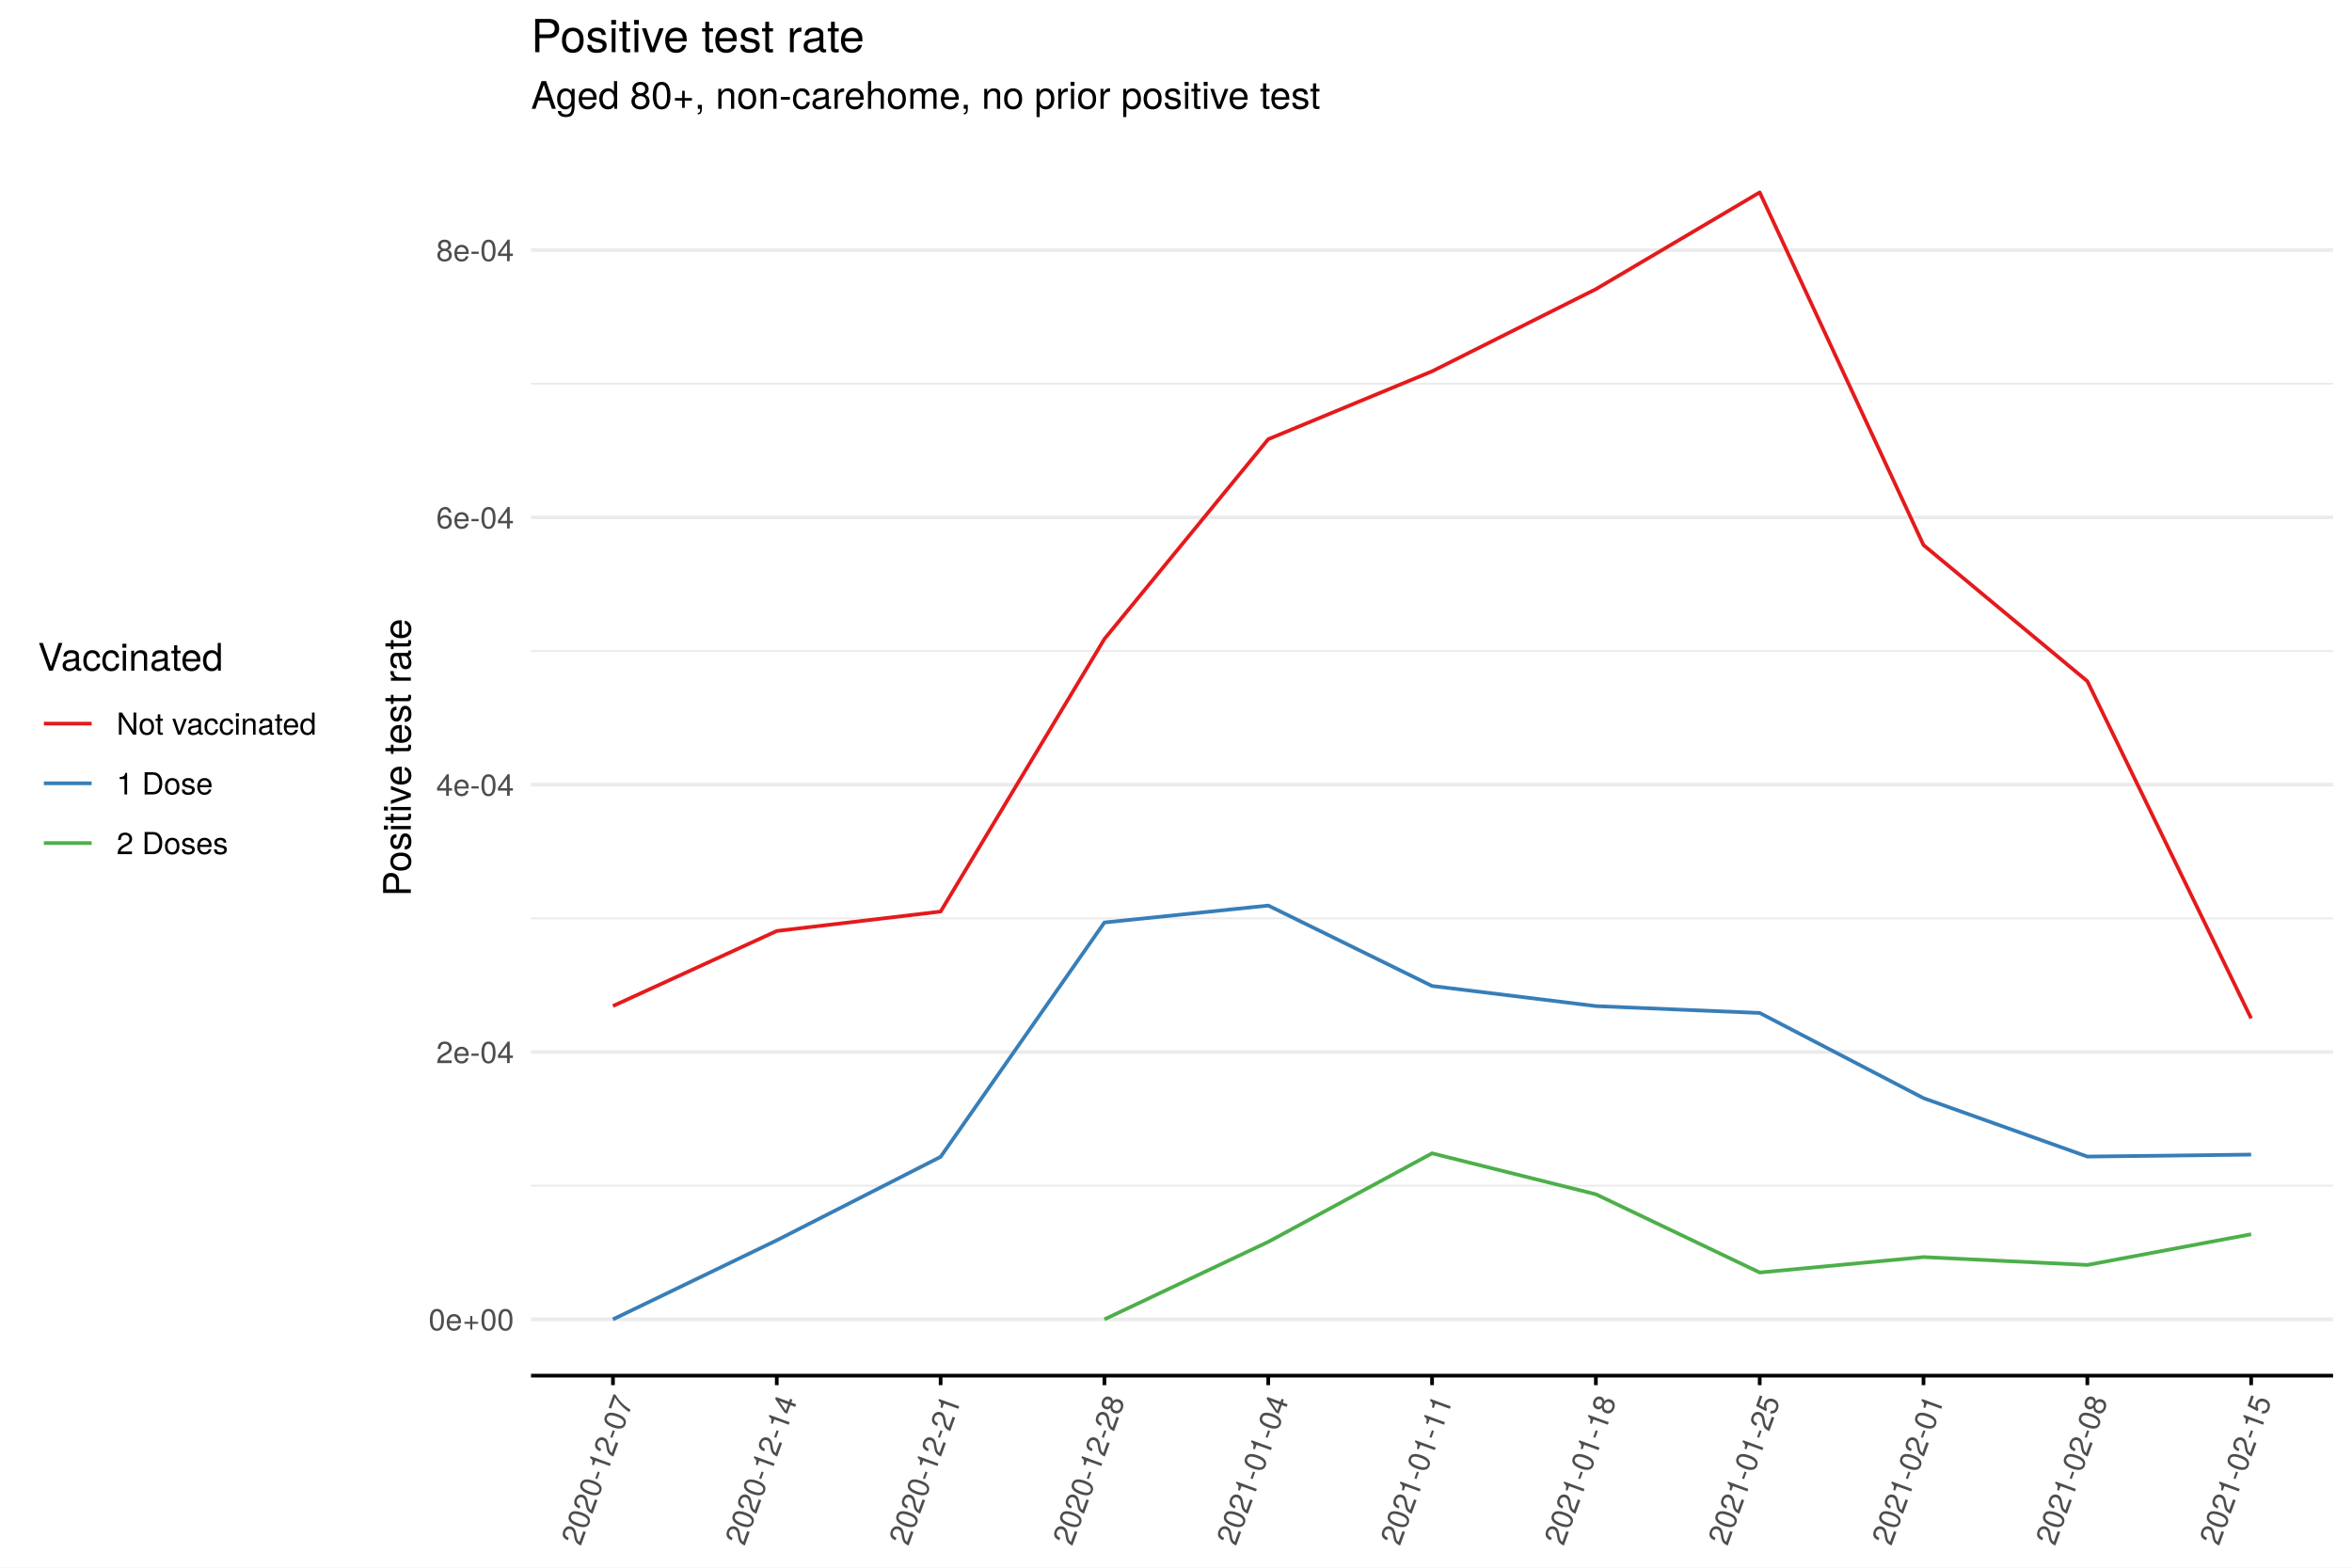
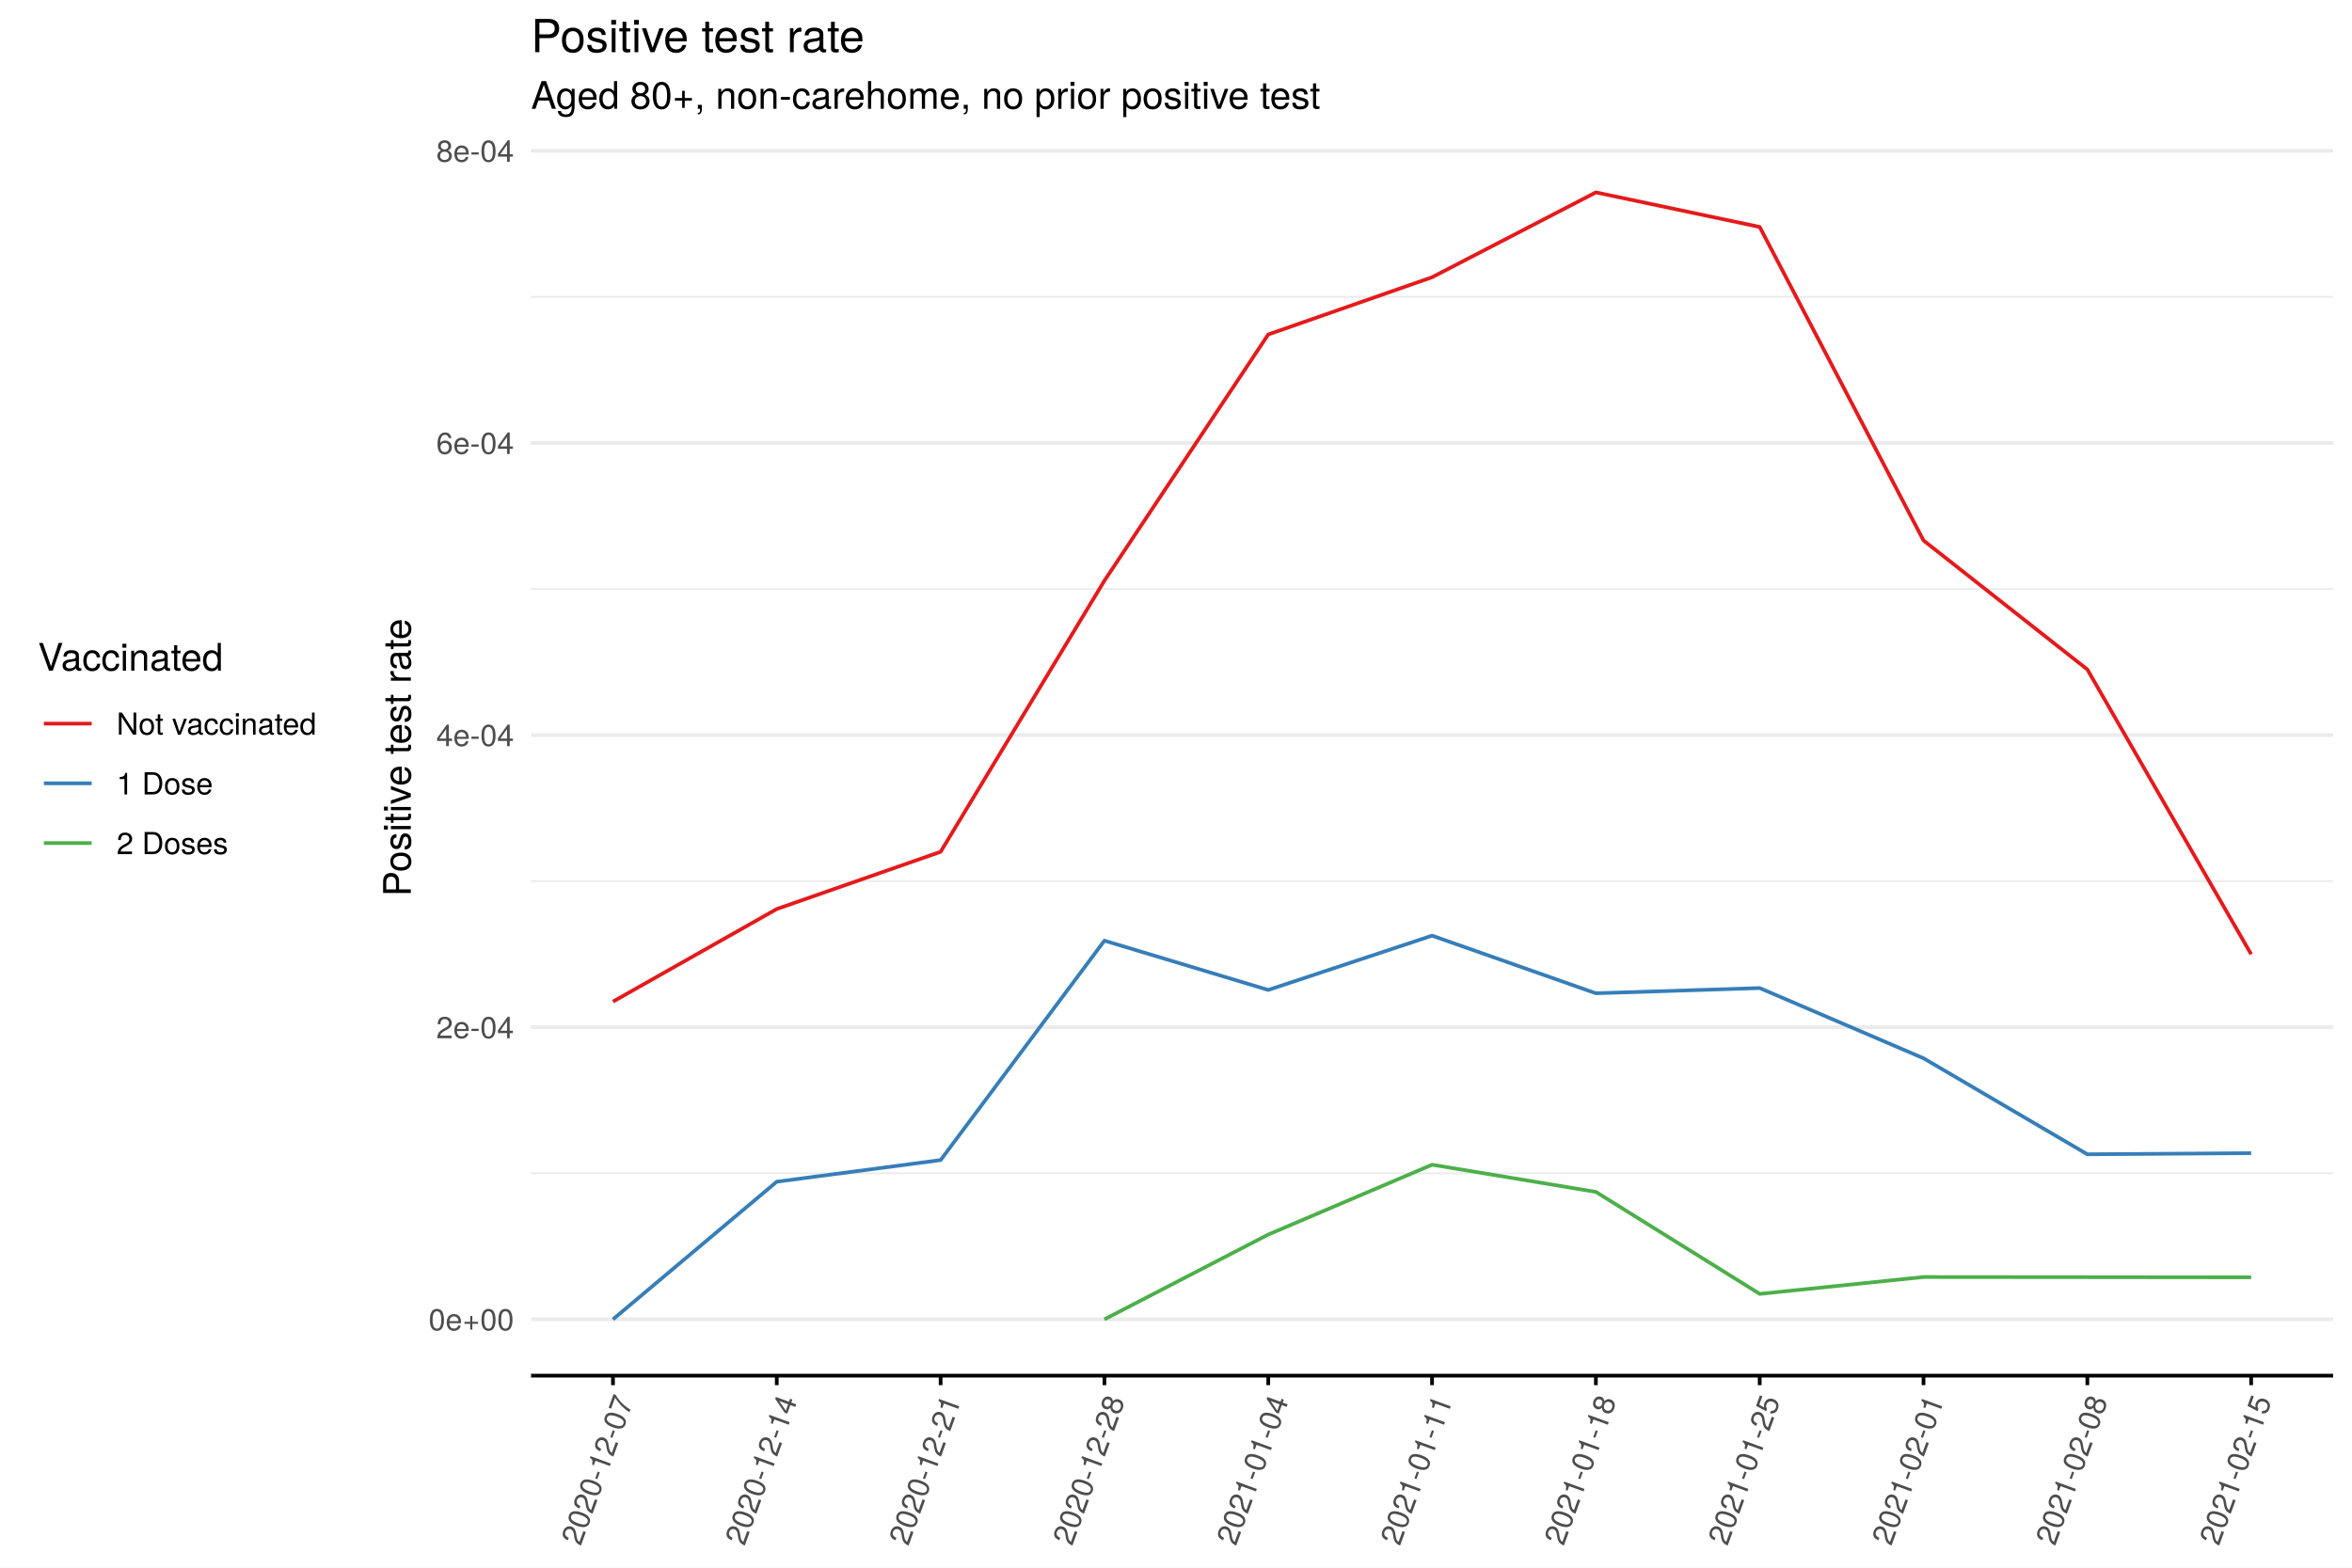
<svg xmlns="http://www.w3.org/2000/svg" viewBox="0 0 680.31 453.54">
  <defs>
    <style type="text/css">
    line, polyline, polygon, path, rect, circle {
      fill: none;
      stroke: #000000;
      stroke-linecap: round;
      stroke-linejoin: round;
      stroke-miterlimit: 10.00;
    }
  </style>
  </defs>
  <rect width="100%" height="100%" style="stroke: none; fill: #FFFFFF;" />
  <defs>
    <clipPath id="cpMTUzLjYwfDY3NC44NHwzOTcuOTl8MzkuMzY=">
      <rect x="153.60" y="39.36" width="521.23" height="358.64" />
    </clipPath>
  </defs>
-   <polyline points="153.60,343.02 674.84,343.02 " style="stroke-width: 0.53; stroke: #EBEBEB; stroke-linecap: butt;" clip-path="url(#cpMTUzLjYwfDY3NC44NHwzOTcuOTl8MzkuMzY=)" />
-   <polyline points="153.60,265.69 674.84,265.69 " style="stroke-width: 0.53; stroke: #EBEBEB; stroke-linecap: butt;" clip-path="url(#cpMTUzLjYwfDY3NC44NHwzOTcuOTl8MzkuMzY=)" />
-   <polyline points="153.60,188.35 674.84,188.35 " style="stroke-width: 0.53; stroke: #EBEBEB; stroke-linecap: butt;" clip-path="url(#cpMTUzLjYwfDY3NC44NHwzOTcuOTl8MzkuMzY=)" />
-   <polyline points="153.60,111.02 674.84,111.02 " style="stroke-width: 0.53; stroke: #EBEBEB; stroke-linecap: butt;" clip-path="url(#cpMTUzLjYwfDY3NC44NHwzOTcuOTl8MzkuMzY=)" />
+   <polyline points="153.60,339.43 674.84,339.43 " style="stroke-width: 0.53; stroke: #EBEBEB; stroke-linecap: butt;" clip-path="url(#cpMTUzLjYwfDY3NC44NHwzOTcuOTl8MzkuMzY=)" />
+   <polyline points="153.60,254.91 674.84,254.91 " style="stroke-width: 0.53; stroke: #EBEBEB; stroke-linecap: butt;" clip-path="url(#cpMTUzLjYwfDY3NC44NHwzOTcuOTl8MzkuMzY=)" />
+   <polyline points="153.60,170.39 674.84,170.39 " style="stroke-width: 0.53; stroke: #EBEBEB; stroke-linecap: butt;" clip-path="url(#cpMTUzLjYwfDY3NC44NHwzOTcuOTl8MzkuMzY=)" />
+   <polyline points="153.60,85.88 674.84,85.88 " style="stroke-width: 0.53; stroke: #EBEBEB; stroke-linecap: butt;" clip-path="url(#cpMTUzLjYwfDY3NC44NHwzOTcuOTl8MzkuMzY=)" />
  <polyline points="153.60,381.69 674.84,381.69 " style="stroke-width: 1.07; stroke: #EBEBEB; stroke-linecap: butt;" clip-path="url(#cpMTUzLjYwfDY3NC44NHwzOTcuOTl8MzkuMzY=)" />
-   <polyline points="153.60,304.36 674.84,304.36 " style="stroke-width: 1.07; stroke: #EBEBEB; stroke-linecap: butt;" clip-path="url(#cpMTUzLjYwfDY3NC44NHwzOTcuOTl8MzkuMzY=)" />
-   <polyline points="153.60,227.02 674.84,227.02 " style="stroke-width: 1.07; stroke: #EBEBEB; stroke-linecap: butt;" clip-path="url(#cpMTUzLjYwfDY3NC44NHwzOTcuOTl8MzkuMzY=)" />
-   <polyline points="153.60,149.69 674.84,149.69 " style="stroke-width: 1.07; stroke: #EBEBEB; stroke-linecap: butt;" clip-path="url(#cpMTUzLjYwfDY3NC44NHwzOTcuOTl8MzkuMzY=)" />
-   <polyline points="153.60,72.35 674.84,72.35 " style="stroke-width: 1.07; stroke: #EBEBEB; stroke-linecap: butt;" clip-path="url(#cpMTUzLjYwfDY3NC44NHwzOTcuOTl8MzkuMzY=)" />
-   <polyline points="177.30,291.04 224.68,269.34 272.07,263.72 319.45,184.86 366.84,127.06 414.22,107.42 461.60,83.65 508.99,55.66 556.37,157.69 603.76,197.08 651.14,294.62 " style="stroke-width: 1.07; stroke: #E41A1C; stroke-linecap: butt;" clip-path="url(#cpMTUzLjYwfDY3NC44NHwzOTcuOTl8MzkuMzY=)" />
-   <polyline points="177.30,381.69 224.68,358.82 272.07,334.68 319.45,266.88 366.84,261.98 414.22,285.25 461.60,291.07 508.99,293.06 556.37,317.70 603.76,334.60 651.14,334.03 " style="stroke-width: 1.07; stroke: #377EB8; stroke-linecap: butt;" clip-path="url(#cpMTUzLjYwfDY3NC44NHwzOTcuOTl8MzkuMzY=)" />
-   <polyline points="319.45,381.69 366.84,359.27 414.22,333.66 461.60,345.51 508.99,368.14 556.37,363.68 603.76,365.96 651.14,357.07 " style="stroke-width: 1.07; stroke: #4DAF4A; stroke-linecap: butt;" clip-path="url(#cpMTUzLjYwfDY3NC44NHwzOTcuOTl8MzkuMzY=)" />
+   <polyline points="153.60,297.17 674.84,297.17 " style="stroke-width: 1.07; stroke: #EBEBEB; stroke-linecap: butt;" clip-path="url(#cpMTUzLjYwfDY3NC44NHwzOTcuOTl8MzkuMzY=)" />
+   <polyline points="153.60,212.65 674.84,212.65 " style="stroke-width: 1.07; stroke: #EBEBEB; stroke-linecap: butt;" clip-path="url(#cpMTUzLjYwfDY3NC44NHwzOTcuOTl8MzkuMzY=)" />
+   <polyline points="153.60,128.14 674.84,128.14 " style="stroke-width: 1.07; stroke: #EBEBEB; stroke-linecap: butt;" clip-path="url(#cpMTUzLjYwfDY3NC44NHwzOTcuOTl8MzkuMzY=)" />
+   <polyline points="153.60,43.62 674.84,43.62 " style="stroke-width: 1.07; stroke: #EBEBEB; stroke-linecap: butt;" clip-path="url(#cpMTUzLjYwfDY3NC44NHwzOTcuOTl8MzkuMzY=)" />
+   <polyline points="177.30,289.77 224.68,262.98 272.07,246.43 319.45,168.00 366.84,96.76 414.22,80.21 461.60,55.66 508.99,65.66 556.37,156.36 603.76,193.68 651.14,276.07 " style="stroke-width: 1.07; stroke: #E41A1C; stroke-linecap: butt;" clip-path="url(#cpMTUzLjYwfDY3NC44NHwzOTcuOTl8MzkuMzY=)" />
+   <polyline points="177.30,381.69 224.68,341.87 272.07,335.62 319.45,272.14 366.84,286.40 414.22,270.69 461.60,287.36 508.99,285.85 556.37,306.16 603.76,333.94 651.14,333.61 " style="stroke-width: 1.07; stroke: #377EB8; stroke-linecap: butt;" clip-path="url(#cpMTUzLjYwfDY3NC44NHwzOTcuOTl8MzkuMzY=)" />
+   <polyline points="319.45,381.69 366.84,357.16 414.22,336.96 461.60,344.82 508.99,374.33 556.37,369.45 603.76,369.49 651.14,369.54 " style="stroke-width: 1.07; stroke: #4DAF4A; stroke-linecap: butt;" clip-path="url(#cpMTUzLjYwfDY3NC44NHwzOTcuOTl8MzkuMzY=)" />
  <defs>
    <clipPath id="cpMC4wMHw2ODAuMzF8NDUzLjU0fDAuMDA=">
      <rect x="0.00" y="0.00" width="680.31" height="453.54" />
    </clipPath>
  </defs>
  <g clip-path="url(#cpMC4wMHw2ODAuMzF8NDUzLjU0fDAuMDA=)">
    <text x="123.96" y="384.90" style="font-size: 8.80px; fill: #4D4D4D; font-family: TeX Gyre Heros;" textLength="24.71px" lengthAdjust="spacingAndGlyphs">0e+00</text>
  </g>
  <g clip-path="url(#cpMC4wMHw2ODAuMzF8NDUzLjU0fDAuMDA=)">
-     <text x="126.17" y="307.56" style="font-size: 8.80px; fill: #4D4D4D; font-family: TeX Gyre Heros;" textLength="22.50px" lengthAdjust="spacingAndGlyphs">2e-04</text>
+     <text x="126.17" y="300.38" style="font-size: 8.80px; fill: #4D4D4D; font-family: TeX Gyre Heros;" textLength="22.50px" lengthAdjust="spacingAndGlyphs">2e-04</text>
  </g>
  <g clip-path="url(#cpMC4wMHw2ODAuMzF8NDUzLjU0fDAuMDA=)">
-     <text x="126.17" y="230.23" style="font-size: 8.80px; fill: #4D4D4D; font-family: TeX Gyre Heros;" textLength="22.50px" lengthAdjust="spacingAndGlyphs">4e-04</text>
+     <text x="126.17" y="215.86" style="font-size: 8.80px; fill: #4D4D4D; font-family: TeX Gyre Heros;" textLength="22.50px" lengthAdjust="spacingAndGlyphs">4e-04</text>
  </g>
  <g clip-path="url(#cpMC4wMHw2ODAuMzF8NDUzLjU0fDAuMDA=)">
-     <text x="126.17" y="152.90" style="font-size: 8.80px; fill: #4D4D4D; font-family: TeX Gyre Heros;" textLength="22.50px" lengthAdjust="spacingAndGlyphs">6e-04</text>
+     <text x="126.17" y="131.34" style="font-size: 8.80px; fill: #4D4D4D; font-family: TeX Gyre Heros;" textLength="22.50px" lengthAdjust="spacingAndGlyphs">6e-04</text>
  </g>
  <g clip-path="url(#cpMC4wMHw2ODAuMzF8NDUzLjU0fDAuMDA=)">
-     <text x="126.17" y="75.56" style="font-size: 8.80px; fill: #4D4D4D; font-family: TeX Gyre Heros;" textLength="22.50px" lengthAdjust="spacingAndGlyphs">8e-04</text>
+     <text x="126.17" y="46.82" style="font-size: 8.80px; fill: #4D4D4D; font-family: TeX Gyre Heros;" textLength="22.50px" lengthAdjust="spacingAndGlyphs">8e-04</text>
  </g>
  <polyline points="153.60,397.99 674.84,397.99 " style="stroke-width: 1.07; stroke-linecap: butt;" clip-path="url(#cpMC4wMHw2ODAuMzF8NDUzLjU0fDAuMDA=)" />
  <polyline points="177.30,400.73 177.30,397.99 " style="stroke-width: 1.07; stroke-linecap: butt;" clip-path="url(#cpMC4wMHw2ODAuMzF8NDUzLjU0fDAuMDA=)" />
  <polyline points="224.68,400.73 224.68,397.99 " style="stroke-width: 1.07; stroke-linecap: butt;" clip-path="url(#cpMC4wMHw2ODAuMzF8NDUzLjU0fDAuMDA=)" />
  <polyline points="272.07,400.73 272.07,397.99 " style="stroke-width: 1.07; stroke-linecap: butt;" clip-path="url(#cpMC4wMHw2ODAuMzF8NDUzLjU0fDAuMDA=)" />
  <polyline points="319.45,400.73 319.45,397.99 " style="stroke-width: 1.07; stroke-linecap: butt;" clip-path="url(#cpMC4wMHw2ODAuMzF8NDUzLjU0fDAuMDA=)" />
  <polyline points="366.84,400.73 366.84,397.99 " style="stroke-width: 1.07; stroke-linecap: butt;" clip-path="url(#cpMC4wMHw2ODAuMzF8NDUzLjU0fDAuMDA=)" />
  <polyline points="414.22,400.73 414.22,397.99 " style="stroke-width: 1.07; stroke-linecap: butt;" clip-path="url(#cpMC4wMHw2ODAuMzF8NDUzLjU0fDAuMDA=)" />
  <polyline points="461.60,400.73 461.60,397.99 " style="stroke-width: 1.07; stroke-linecap: butt;" clip-path="url(#cpMC4wMHw2ODAuMzF8NDUzLjU0fDAuMDA=)" />
  <polyline points="508.99,400.73 508.99,397.99 " style="stroke-width: 1.07; stroke-linecap: butt;" clip-path="url(#cpMC4wMHw2ODAuMzF8NDUzLjU0fDAuMDA=)" />
  <polyline points="556.37,400.73 556.37,397.99 " style="stroke-width: 1.07; stroke-linecap: butt;" clip-path="url(#cpMC4wMHw2ODAuMzF8NDUzLjU0fDAuMDA=)" />
  <polyline points="603.76,400.73 603.76,397.99 " style="stroke-width: 1.07; stroke-linecap: butt;" clip-path="url(#cpMC4wMHw2ODAuMzF8NDUzLjU0fDAuMDA=)" />
  <polyline points="651.14,400.73 651.14,397.99 " style="stroke-width: 1.07; stroke-linecap: butt;" clip-path="url(#cpMC4wMHw2ODAuMzF8NDUzLjU0fDAuMDA=)" />
  <g clip-path="url(#cpMC4wMHw2ODAuMzF8NDUzLjU0fDAuMDA=)">
    <text transform="translate(167.93,447.41) rotate(-70)" style="font-size: 8.80px; fill: #4D4D4D; font-family: TeX Gyre Heros;" textLength="45.00px" lengthAdjust="spacingAndGlyphs">2020-12-07</text>
  </g>
  <g clip-path="url(#cpMC4wMHw2ODAuMzF8NDUzLjU0fDAuMDA=)">
    <text transform="translate(215.32,447.41) rotate(-70)" style="font-size: 8.80px; fill: #4D4D4D; font-family: TeX Gyre Heros;" textLength="45.00px" lengthAdjust="spacingAndGlyphs">2020-12-14</text>
  </g>
  <g clip-path="url(#cpMC4wMHw2ODAuMzF8NDUzLjU0fDAuMDA=)">
    <text transform="translate(262.70,447.41) rotate(-70)" style="font-size: 8.80px; fill: #4D4D4D; font-family: TeX Gyre Heros;" textLength="45.00px" lengthAdjust="spacingAndGlyphs">2020-12-21</text>
  </g>
  <g clip-path="url(#cpMC4wMHw2ODAuMzF8NDUzLjU0fDAuMDA=)">
    <text transform="translate(310.09,447.41) rotate(-70)" style="font-size: 8.80px; fill: #4D4D4D; font-family: TeX Gyre Heros;" textLength="45.00px" lengthAdjust="spacingAndGlyphs">2020-12-28</text>
  </g>
  <g clip-path="url(#cpMC4wMHw2ODAuMzF8NDUzLjU0fDAuMDA=)">
    <text transform="translate(357.47,447.41) rotate(-70)" style="font-size: 8.80px; fill: #4D4D4D; font-family: TeX Gyre Heros;" textLength="45.00px" lengthAdjust="spacingAndGlyphs">2021-01-04</text>
  </g>
  <g clip-path="url(#cpMC4wMHw2ODAuMzF8NDUzLjU0fDAuMDA=)">
    <text transform="translate(404.86,447.41) rotate(-70)" style="font-size: 8.80px; fill: #4D4D4D; font-family: TeX Gyre Heros;" textLength="45.00px" lengthAdjust="spacingAndGlyphs">2021-01-11</text>
  </g>
  <g clip-path="url(#cpMC4wMHw2ODAuMzF8NDUzLjU0fDAuMDA=)">
    <text transform="translate(452.24,447.41) rotate(-70)" style="font-size: 8.80px; fill: #4D4D4D; font-family: TeX Gyre Heros;" textLength="45.00px" lengthAdjust="spacingAndGlyphs">2021-01-18</text>
  </g>
  <g clip-path="url(#cpMC4wMHw2ODAuMzF8NDUzLjU0fDAuMDA=)">
    <text transform="translate(499.63,447.41) rotate(-70)" style="font-size: 8.80px; fill: #4D4D4D; font-family: TeX Gyre Heros;" textLength="45.00px" lengthAdjust="spacingAndGlyphs">2021-01-25</text>
  </g>
  <g clip-path="url(#cpMC4wMHw2ODAuMzF8NDUzLjU0fDAuMDA=)">
    <text transform="translate(547.01,447.41) rotate(-70)" style="font-size: 8.80px; fill: #4D4D4D; font-family: TeX Gyre Heros;" textLength="45.00px" lengthAdjust="spacingAndGlyphs">2021-02-01</text>
  </g>
  <g clip-path="url(#cpMC4wMHw2ODAuMzF8NDUzLjU0fDAuMDA=)">
    <text transform="translate(594.39,447.41) rotate(-70)" style="font-size: 8.80px; fill: #4D4D4D; font-family: TeX Gyre Heros;" textLength="45.00px" lengthAdjust="spacingAndGlyphs">2021-02-08</text>
  </g>
  <g clip-path="url(#cpMC4wMHw2ODAuMzF8NDUzLjU0fDAuMDA=)">
    <text transform="translate(641.78,447.41) rotate(-70)" style="font-size: 8.80px; fill: #4D4D4D; font-family: TeX Gyre Heros;" textLength="45.00px" lengthAdjust="spacingAndGlyphs">2021-02-15</text>
  </g>
  <g clip-path="url(#cpMC4wMHw2ODAuMzF8NDUzLjU0fDAuMDA=)">
    <text transform="translate(118.83,259.33) rotate(-90)" style="font-size: 11.00px; font-family: TeX Gyre Heros;" textLength="81.31px" lengthAdjust="spacingAndGlyphs">Positive test rate</text>
  </g>
  <g clip-path="url(#cpMC4wMHw2ODAuMzF8NDUzLjU0fDAuMDA=)">
    <text x="10.96" y="194.02" style="font-size: 11.00px; font-family: TeX Gyre Heros;" textLength="54.42px" lengthAdjust="spacingAndGlyphs">Vaccinated</text>
  </g>
  <line x1="12.69" y1="209.34" x2="26.51" y2="209.34" style="stroke-width: 1.07; stroke: #E41A1C; stroke-linecap: butt;" clip-path="url(#cpMC4wMHw2ODAuMzF8NDUzLjU0fDAuMDA=)" />
  <line x1="12.69" y1="226.62" x2="26.51" y2="226.62" style="stroke-width: 1.07; stroke: #377EB8; stroke-linecap: butt;" clip-path="url(#cpMC4wMHw2ODAuMzF8NDUzLjU0fDAuMDA=)" />
  <line x1="12.69" y1="243.90" x2="26.51" y2="243.90" style="stroke-width: 1.07; stroke: #4DAF4A; stroke-linecap: butt;" clip-path="url(#cpMC4wMHw2ODAuMzF8NDUzLjU0fDAuMDA=)" />
  <g clip-path="url(#cpMC4wMHw2ODAuMzF8NDUzLjU0fDAuMDA=)">
    <text x="33.72" y="212.55" style="font-size: 8.80px; font-family: TeX Gyre Heros;" textLength="60.65px" lengthAdjust="spacingAndGlyphs"> Not vaccinated</text>
  </g>
  <g clip-path="url(#cpMC4wMHw2ODAuMzF8NDUzLjU0fDAuMDA=)">
    <text x="33.72" y="229.83" style="font-size: 8.80px; font-family: TeX Gyre Heros;" textLength="27.88px" lengthAdjust="spacingAndGlyphs">1 Dose</text>
  </g>
  <g clip-path="url(#cpMC4wMHw2ODAuMzF8NDUzLjU0fDAuMDA=)">
    <text x="33.72" y="247.11" style="font-size: 8.80px; font-family: TeX Gyre Heros;" textLength="32.28px" lengthAdjust="spacingAndGlyphs">2 Doses</text>
  </g>
  <g clip-path="url(#cpMC4wMHw2ODAuMzF8NDUzLjU0fDAuMDA=)">
    <text x="153.60" y="31.48" style="font-size: 11.00px; font-family: TeX Gyre Heros;" textLength="228.98px" lengthAdjust="spacingAndGlyphs">Aged 80+, non-carehome, no prior positive test</text>
  </g>
  <g clip-path="url(#cpMC4wMHw2ODAuMzF8NDUzLjU0fDAuMDA=)">
    <text x="153.60" y="15.10" style="font-size: 13.20px; font-family: TeX Gyre Heros;" textLength="97.57px" lengthAdjust="spacingAndGlyphs">Positive test rate</text>
  </g>
</svg>
